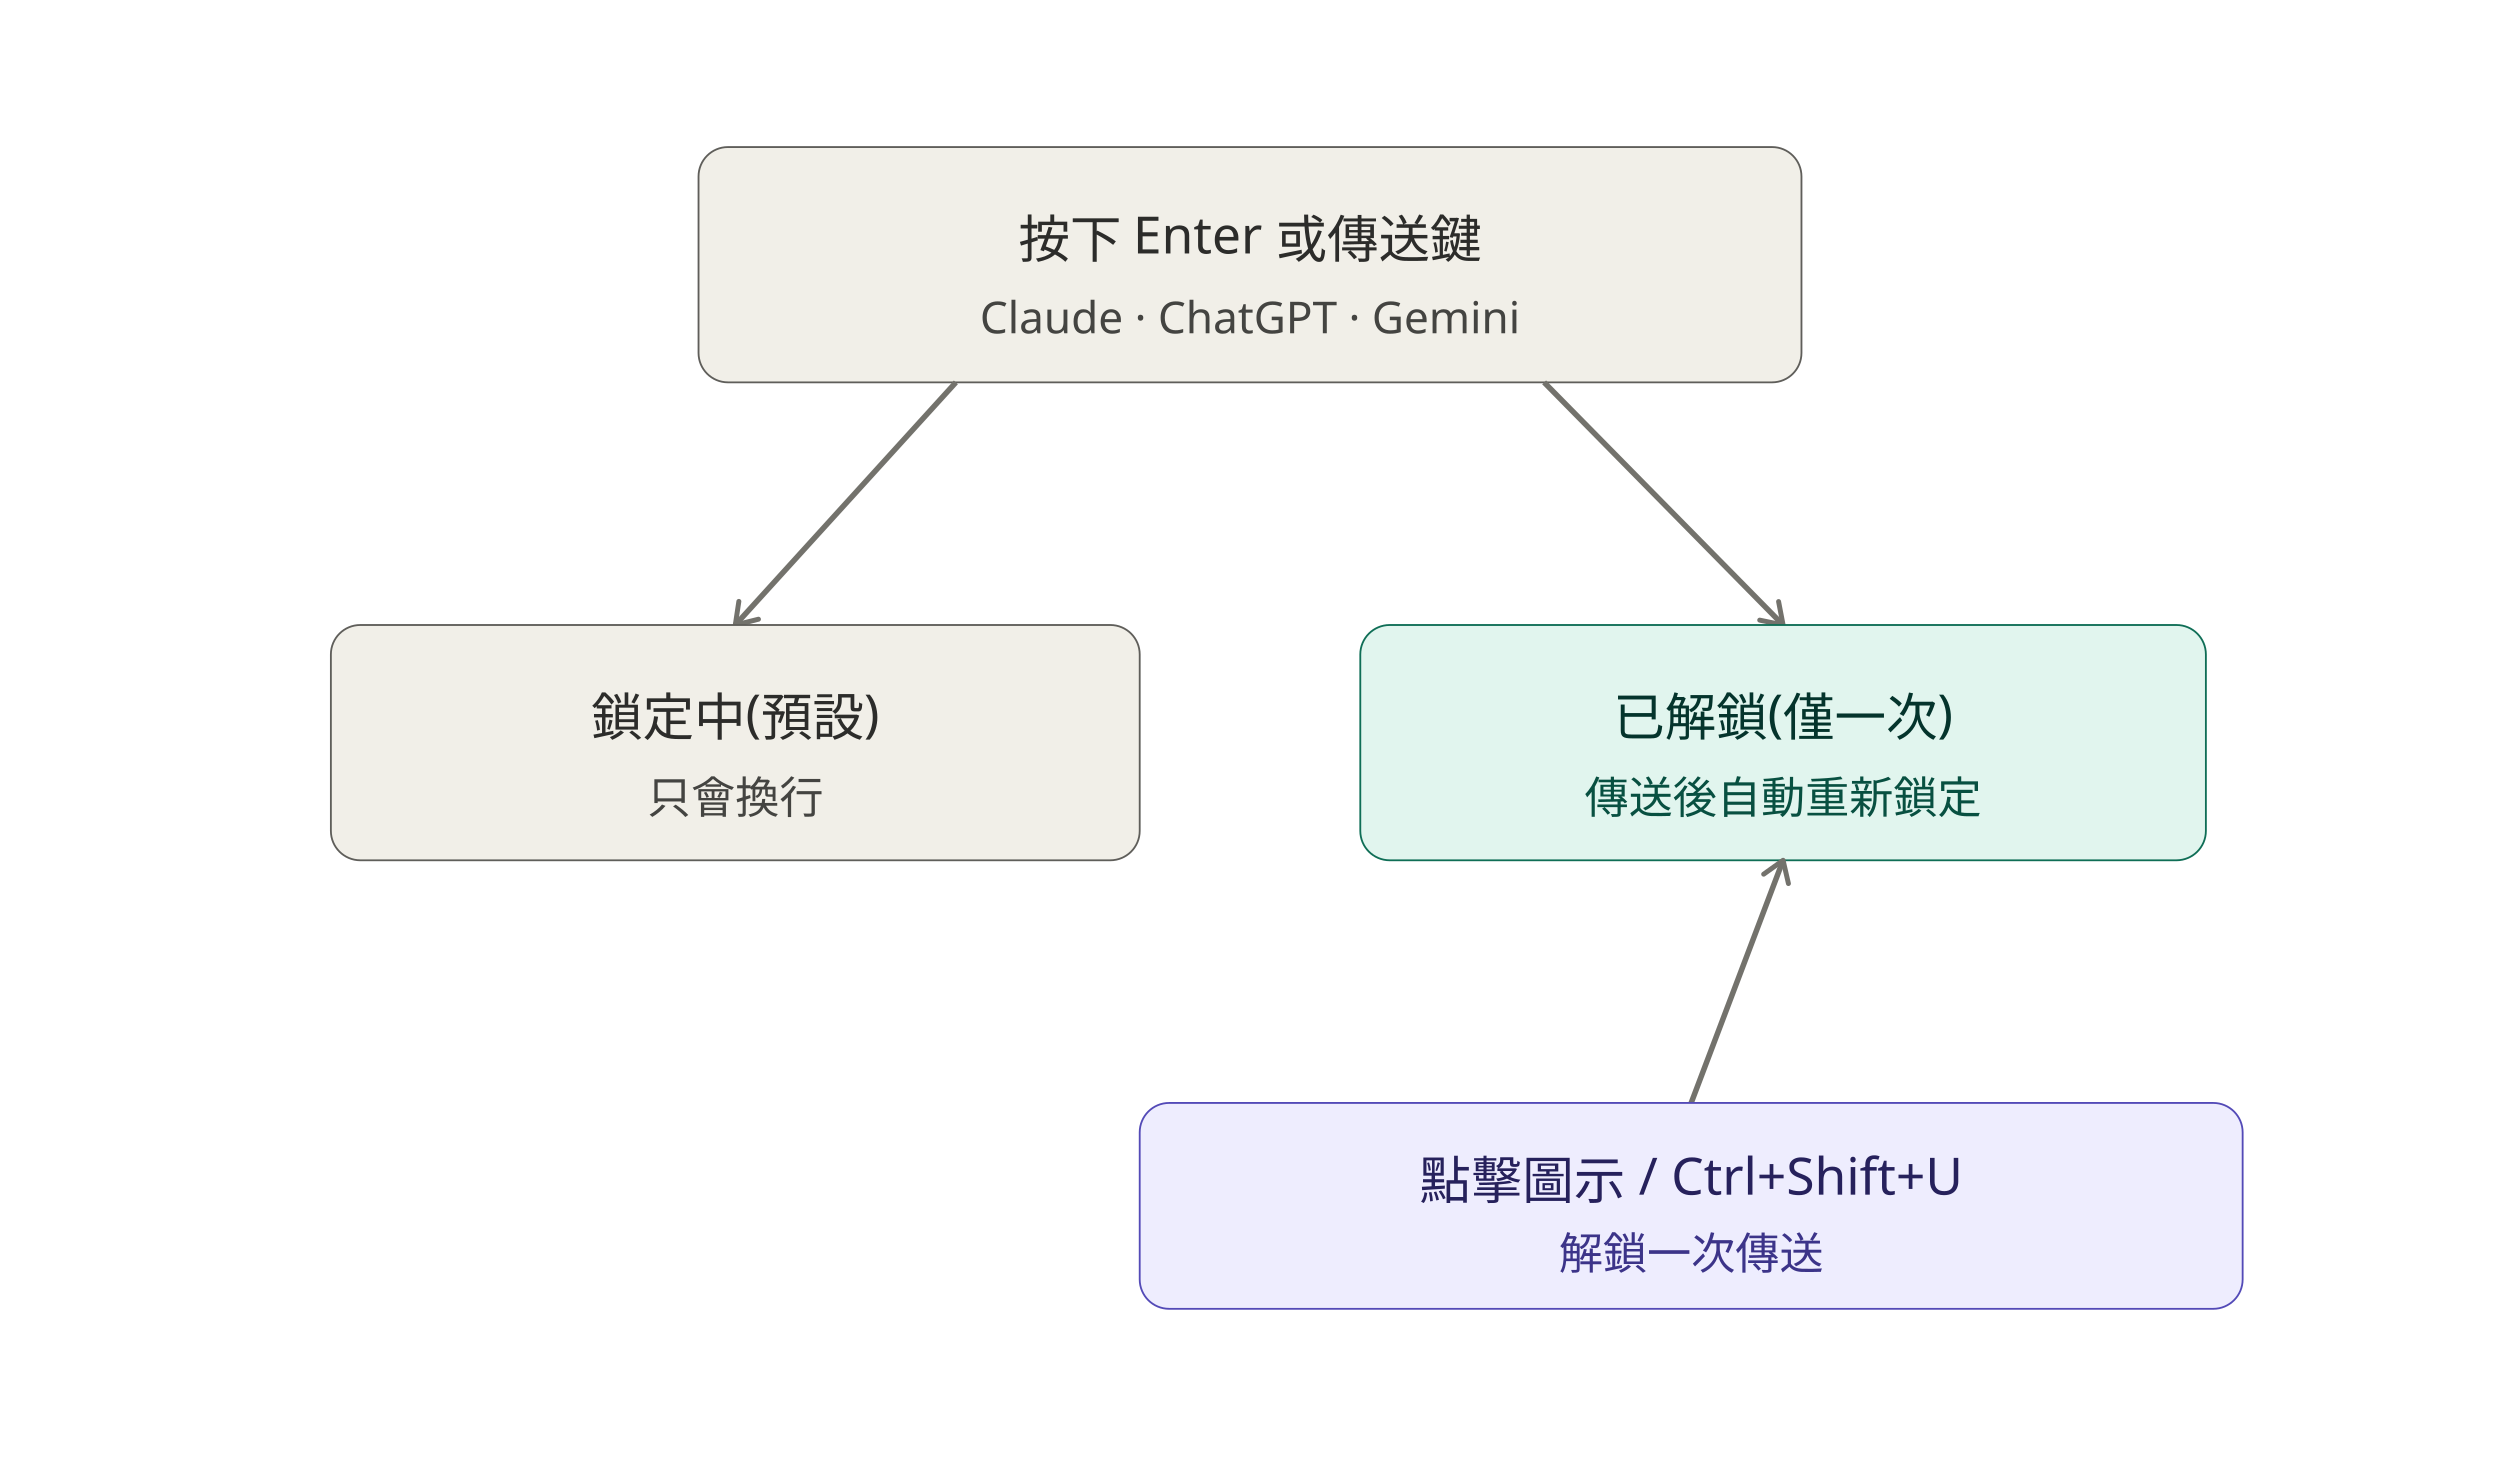
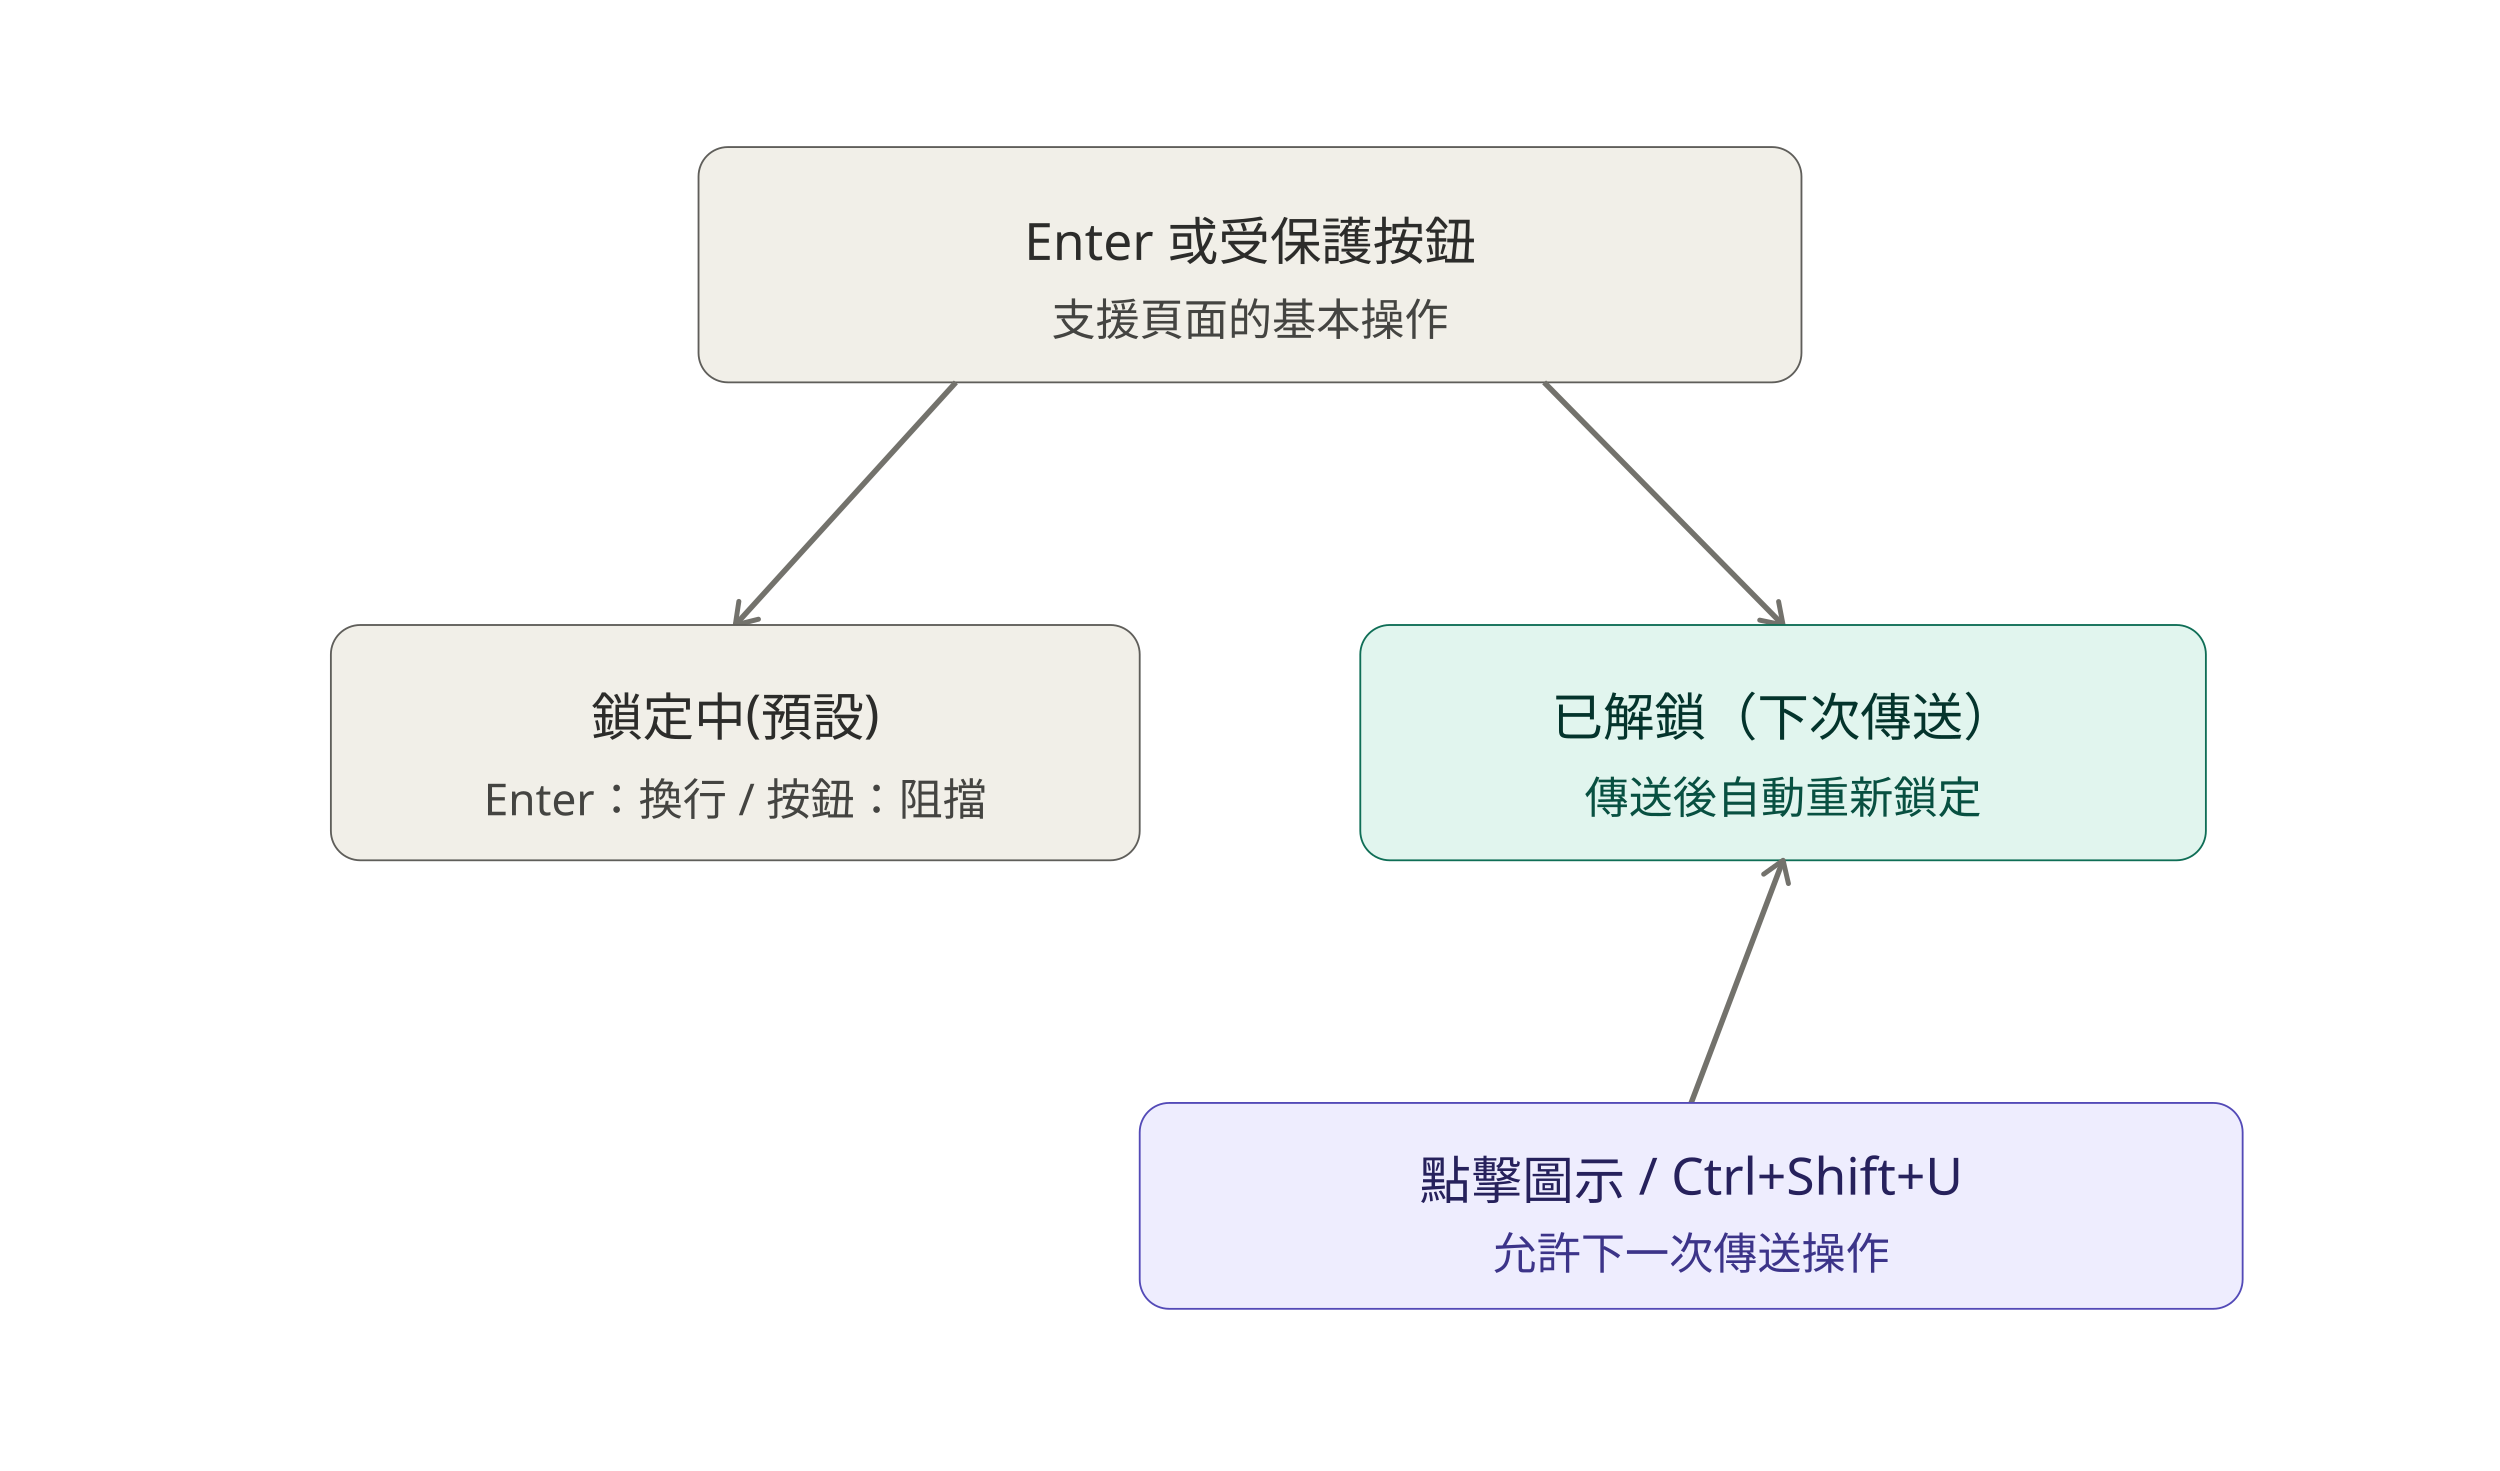
<svg xmlns="http://www.w3.org/2000/svg" width="680" height="400" viewBox="0 0 680 400" role="img">
  <defs>
    <marker id="arrow" viewBox="0 0 10 10" refX="8" refY="5" markerWidth="6" markerHeight="6" orient="auto-start-reverse">
      <path d="M2 1L8 5L2 9" fill="none" stroke="#73726c" stroke-width="1.5" stroke-linecap="round" stroke-linejoin="round" />
    </marker>
  </defs>
  <rect x="190" y="40" width="300" height="64" rx="8" fill="#F1EFE8" stroke="#5F5E5A" stroke-width="0.5" />
-   <text x="340" y="64" text-anchor="middle" dominant-baseline="central" font-family="sans-serif" font-size="14" font-weight="500" fill="#2C2C2A">按下 Enter 或傳送鍵</text>
-   <text x="340" y="86" text-anchor="middle" dominant-baseline="central" font-family="sans-serif" font-size="12" fill="#444441">Claude · ChatGPT · Gemini</text>
+   <text x="340" y="64" text-anchor="middle" dominant-baseline="central" font-family="sans-serif" font-size="14" font-weight="500" fill="#2C2C2A">Enter 或受保護按鈕</text>
+   <text x="340" y="86" text-anchor="middle" dominant-baseline="central" font-family="sans-serif" font-size="12" fill="#444441">支援頁面的基本操作</text>
  <line x1="260" y1="104" x2="200" y2="170" stroke="#73726c" stroke-width="1.5" marker-end="url(#arrow)" />
  <line x1="420" y1="104" x2="485" y2="170" stroke="#73726c" stroke-width="1.5" marker-end="url(#arrow)" />
  <rect x="90" y="170" width="220" height="64" rx="8" fill="#F1EFE8" stroke="#5F5E5A" stroke-width="0.5" />
  <text x="200" y="194" text-anchor="middle" dominant-baseline="central" font-family="sans-serif" font-size="14" font-weight="500" fill="#2C2C2A">鎖定中(預設)</text>
-   <text x="200" y="216" text-anchor="middle" dominant-baseline="central" font-family="sans-serif" font-size="12" fill="#444441">只會換行</text>
+   <text x="200" y="216" text-anchor="middle" dominant-baseline="central" font-family="sans-serif" font-size="12" fill="#444441">Enter：換行 / 按鈕：阻擋</text>
  <rect x="370" y="170" width="230" height="64" rx="8" fill="#E1F5EE" stroke="#0F6E56" stroke-width="0.5" />
-   <text x="485" y="194" text-anchor="middle" dominant-baseline="central" font-family="sans-serif" font-size="14" font-weight="500" fill="#04342C">已解鎖(僅一次)</text>
+   <text x="485" y="194" text-anchor="middle" dominant-baseline="central" font-family="sans-serif" font-size="14" font-weight="500" fill="#04342C">已解鎖（下次傳送）</text>
  <text x="485" y="216" text-anchor="middle" dominant-baseline="central" font-family="sans-serif" font-size="12" fill="#085041">傳送後自動重新鎖定</text>
  <line x1="460" y1="300" x2="485" y2="234" stroke="#73726c" stroke-width="1.5" marker-end="url(#arrow)" />
  <rect x="310" y="300" width="300" height="56" rx="8" fill="#EEEDFE" stroke="#534AB7" stroke-width="0.5" />
  <text x="460" y="320" text-anchor="middle" dominant-baseline="central" font-family="sans-serif" font-size="14" font-weight="500" fill="#26215C">點擊圖示 / Ctrl+Shift+U</text>
-   <text x="460" y="340" text-anchor="middle" dominant-baseline="central" font-family="sans-serif" font-size="12" fill="#3C3489">解鎖一次傳送</text>
+   <text x="460" y="340" text-anchor="middle" dominant-baseline="central" font-family="sans-serif" font-size="12" fill="#3C3489">允許下一次傳送操作</text>
</svg>
